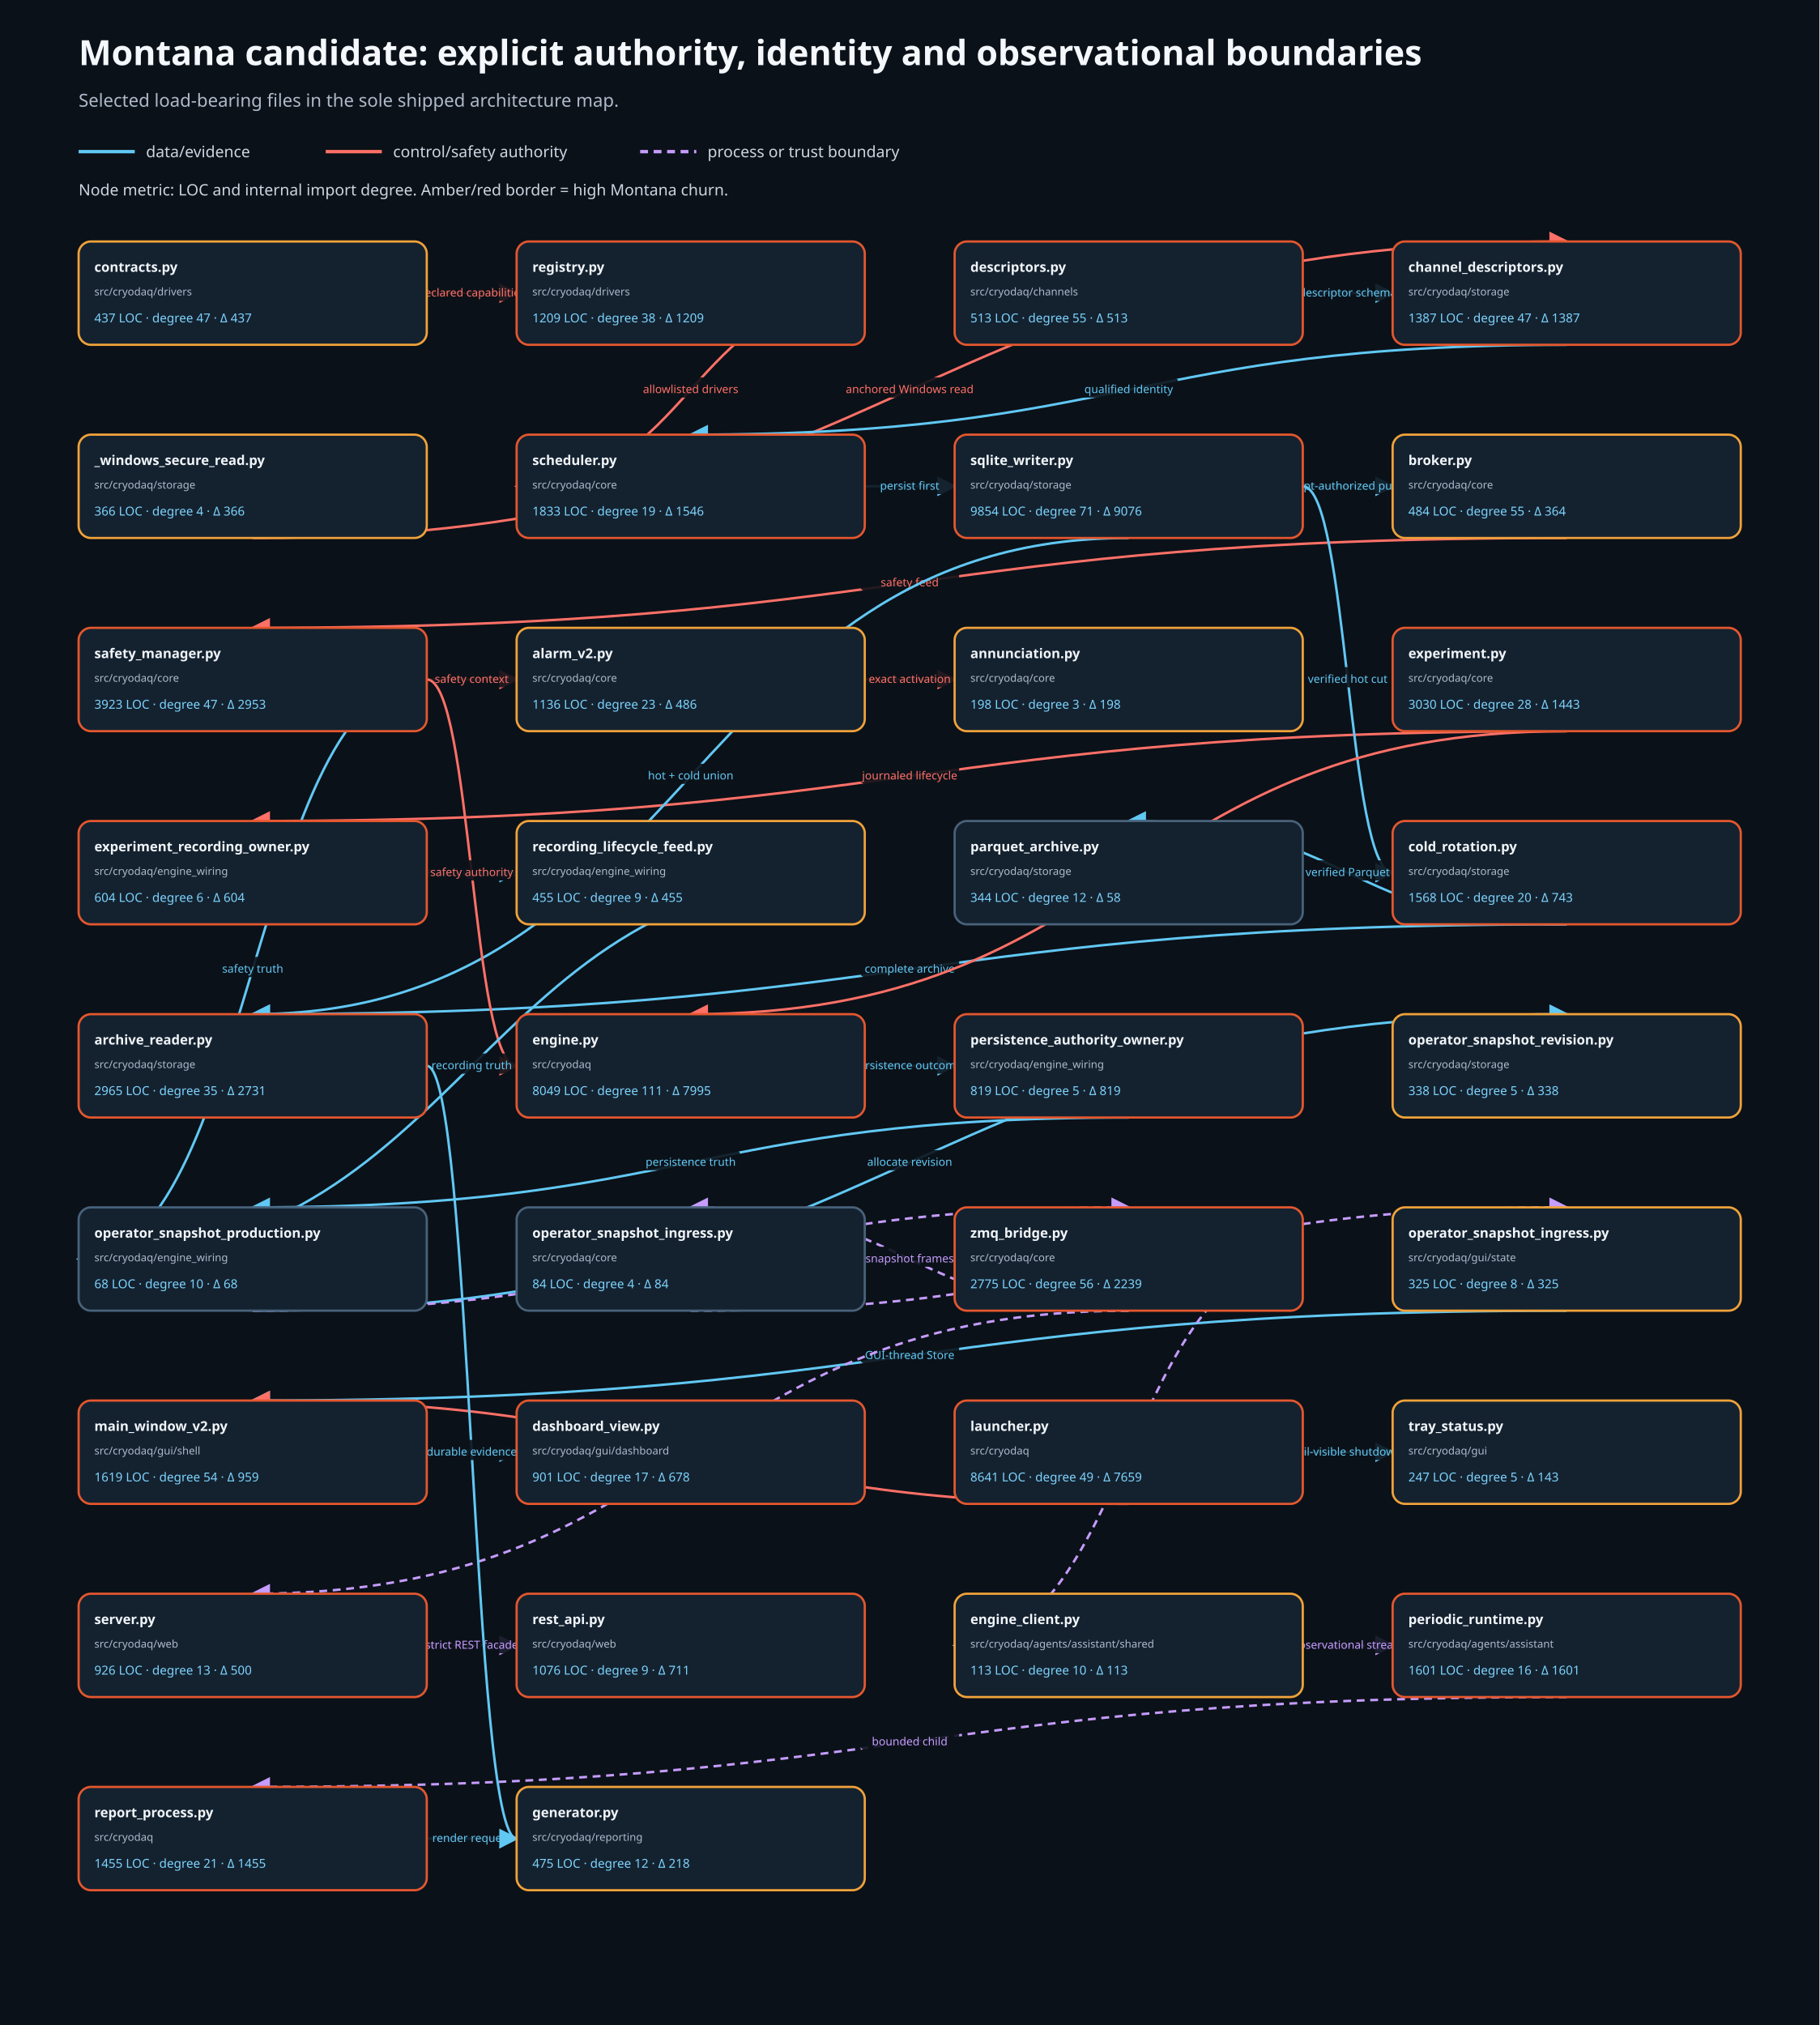
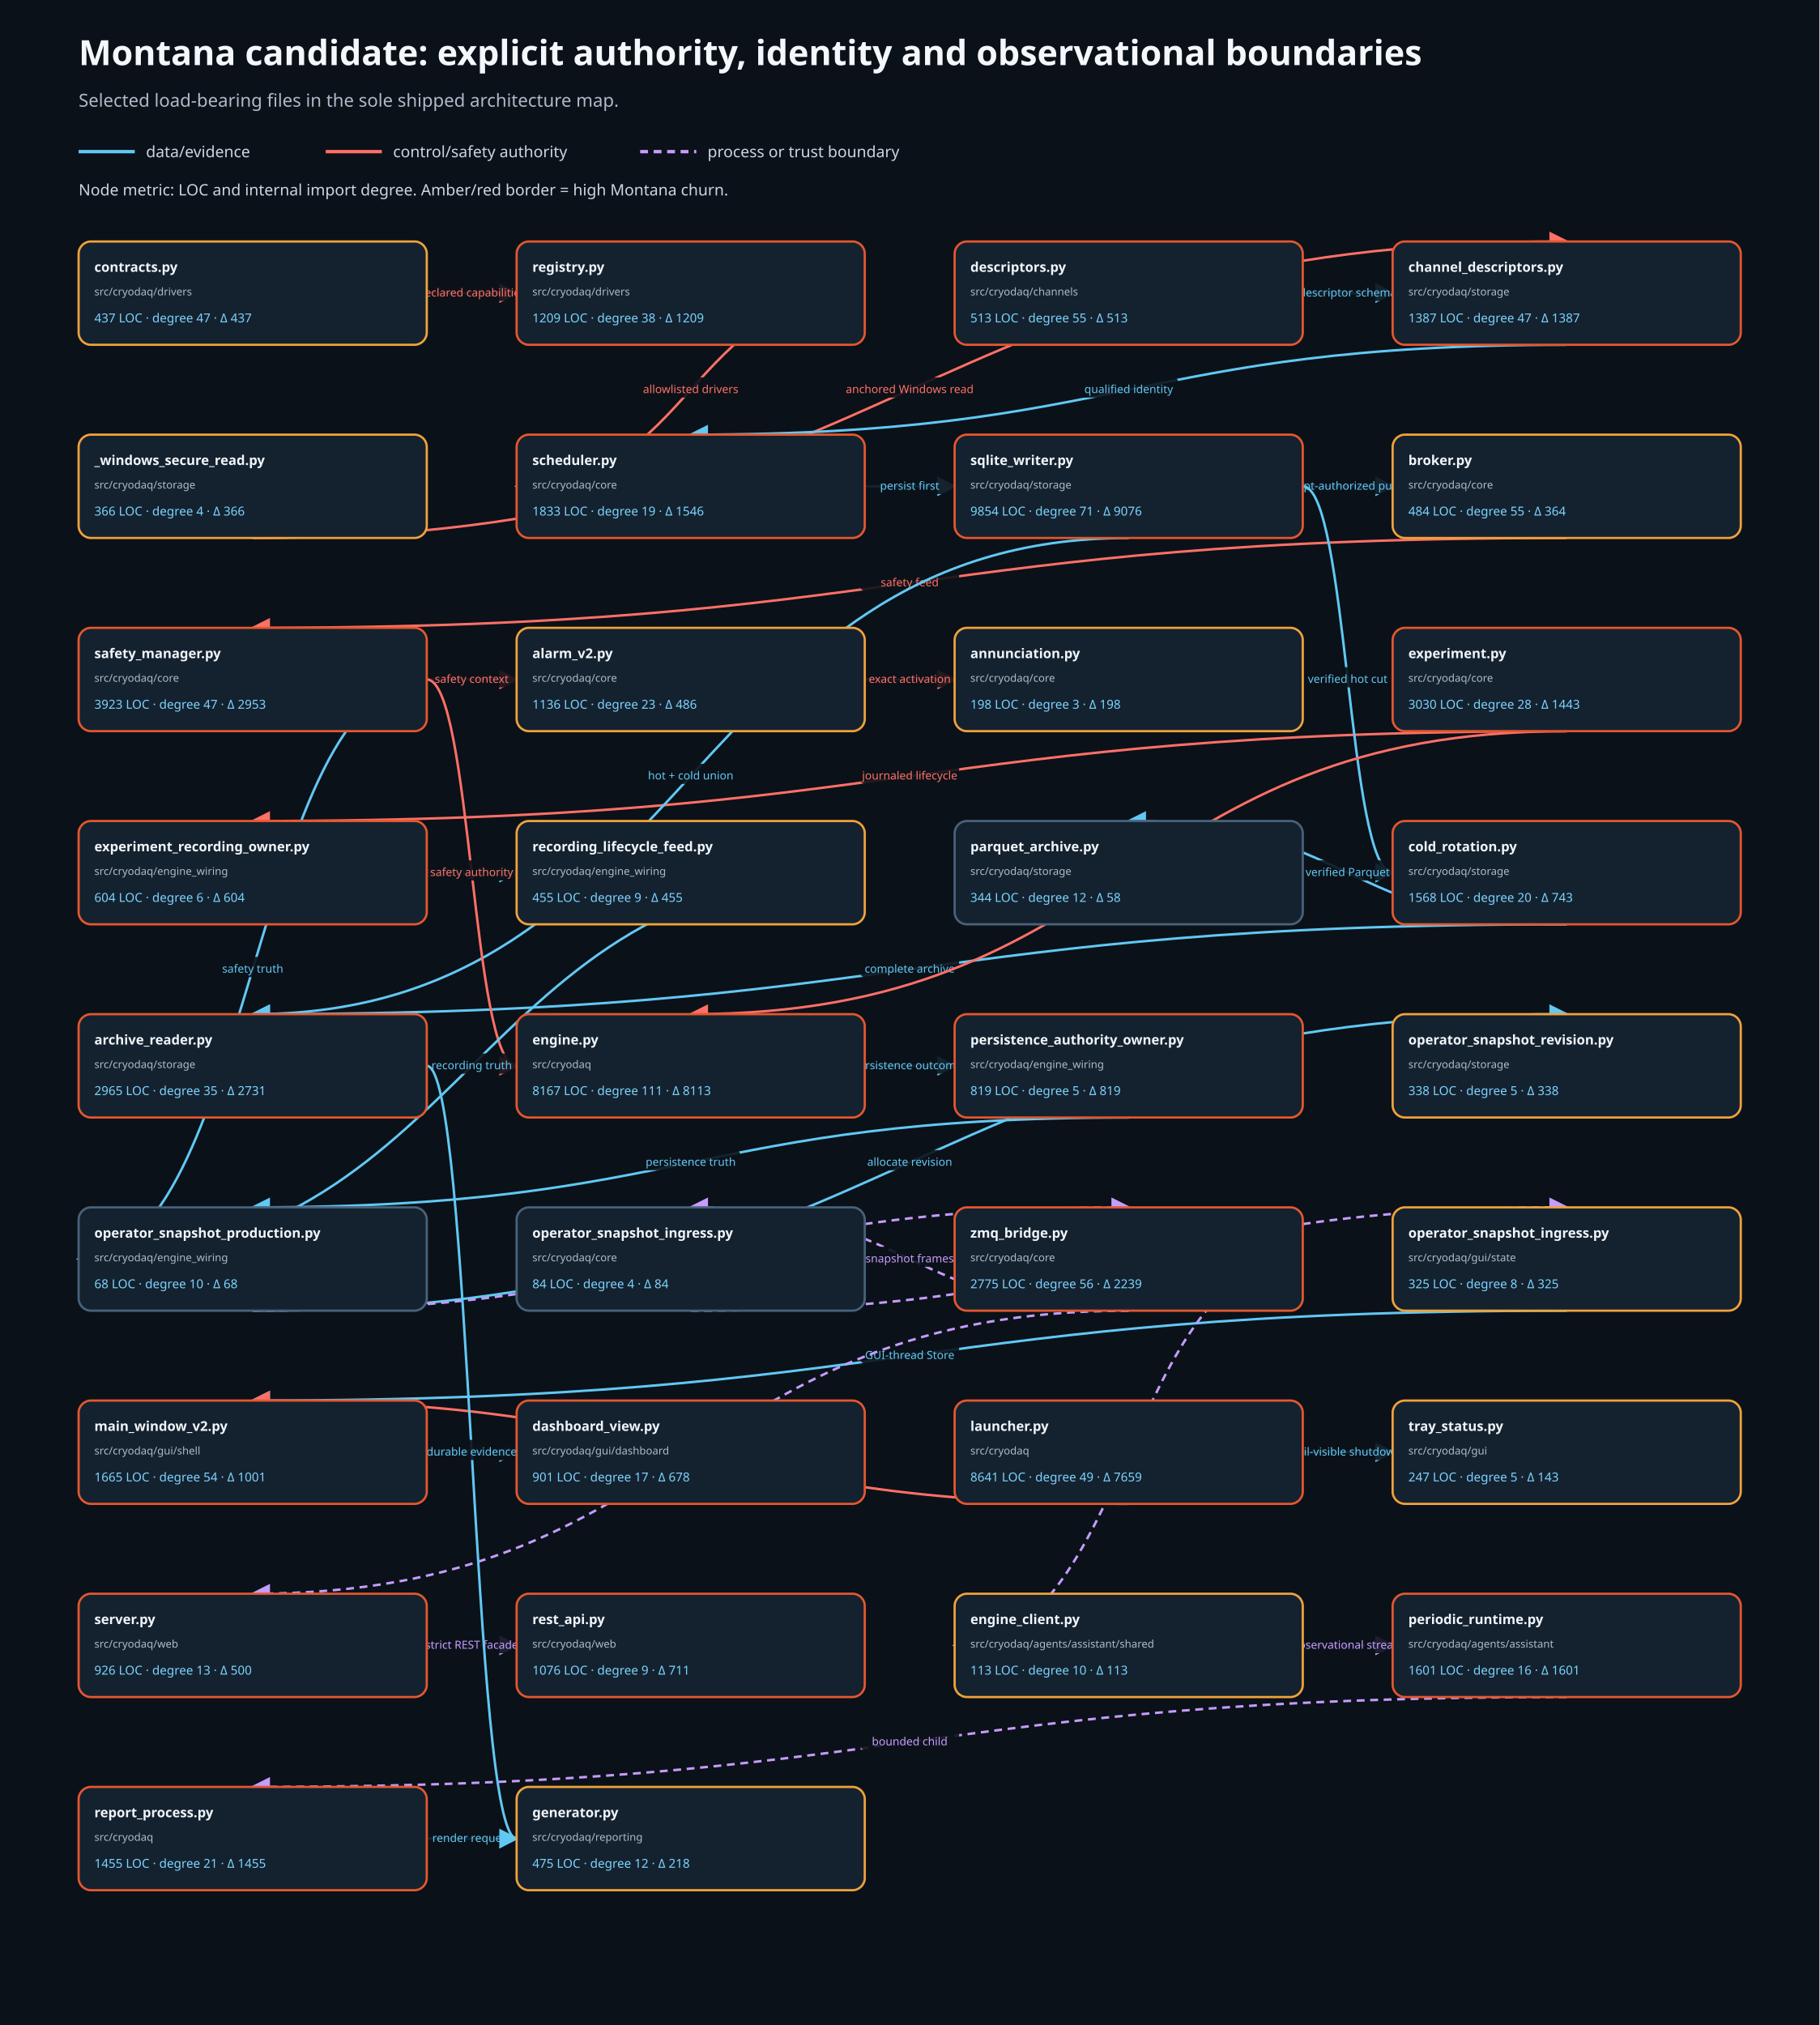
<svg xmlns="http://www.w3.org/2000/svg" role="img" aria-labelledby="title desc" viewBox="0 0 1620 1803" width="1620" height="1803">
  <defs>
    <marker id="dataArrow" markerWidth="8" markerHeight="8" refX="7" refY="4" orient="auto">
      <path d="M0,0 L8,4 L0,8 Z" fill="#61c8f4" />
    </marker>
    <marker id="controlArrow" markerWidth="8" markerHeight="8" refX="7" refY="4" orient="auto">
      <path d="M0,0 L8,4 L0,8 Z" fill="#ff7067" />
    </marker>
    <marker id="boundaryArrow" markerWidth="8" markerHeight="8" refX="7" refY="4" orient="auto">
      <path d="M0,0 L8,4 L0,8 Z" fill="#c59cff" />
    </marker>
  </defs>
  <rect width="100%" height="100%" fill="#0b1118" />
  <text x="70" y="58" fill="#f4f7fb" font-family="Segoe UI, sans-serif" font-size="31" font-weight="700">Montana candidate: explicit authority, identity and observational boundaries</text>
  <text x="70" y="95" fill="#aebaca" font-family="Segoe UI, sans-serif" font-size="16">Selected load-bearing files in the sole shipped architecture map.</text>
  <g aria-label="Legend" font-family="Segoe UI, sans-serif" font-size="14">
    <line x1="70" y1="135" x2="120" y2="135" stroke="#61c8f4" stroke-width="3" />
    <text x="130" y="140" fill="#cbd5e1">data/evidence</text>
    <line x1="290" y1="135" x2="340" y2="135" stroke="#ff7067" stroke-width="3" />
    <text x="350" y="140" fill="#cbd5e1">control/safety authority</text>
    <line x1="570" y1="135" x2="620" y2="135" stroke="#c59cff" stroke-width="3" stroke-dasharray="7 5" />
    <text x="630" y="140" fill="#cbd5e1">process or trust boundary</text>
    <text x="70" y="174" fill="#cbd5e1">Node metric: LOC and internal import degree. Amber/red border = high Montana churn.</text>
  </g>
  <g class="architecture-edges" fill="none">
    <path d="M380,261.0 C420.0,261.0 420.0,261.0 460,261.0" stroke="#ff7067" stroke-width="2.2" marker-end="url(#controlArrow)" />
    <rect x="376.0" y="250.0" width="88" height="18" rx="4" fill="#0b1118" opacity=".9" />
    <text x="420.0" y="264.0" text-anchor="middle" fill="#ff7067" font-family="Segoe UI, sans-serif" font-size="10">declared capabilities</text>
    <path d="M770,261.0 C615.0,261.0 615.0,433.0 460,433.0" stroke="#ff7067" stroke-width="2.2" marker-end="url(#controlArrow)" />
    <rect x="571.0" y="336.0" width="88" height="18" rx="4" fill="#0b1118" opacity=".9" />
    <text x="615.0" y="350.0" text-anchor="middle" fill="#ff7067" font-family="Segoe UI, sans-serif" font-size="10">allowlisted drivers</text>
    <path d="M1160,261.0 C1200.0,261.0 1200.0,261.0 1240,261.0" stroke="#61c8f4" stroke-width="2.2" marker-end="url(#dataArrow)" />
    <rect x="1156.0" y="250.0" width="88" height="18" rx="4" fill="#0b1118" opacity=".9" />
    <text x="1200.0" y="264.0" text-anchor="middle" fill="#61c8f4" font-family="Segoe UI, sans-serif" font-size="10">descriptor schema</text>
    <path d="M225.0,479 C810.0,479 810.0,215 1395.0,215" stroke="#ff7067" stroke-width="2.2" marker-end="url(#controlArrow)" />
    <rect x="766.0" y="336.0" width="88" height="18" rx="4" fill="#0b1118" opacity=".9" />
    <text x="810.0" y="350.0" text-anchor="middle" fill="#ff7067" font-family="Segoe UI, sans-serif" font-size="10">anchored Windows read</text>
    <path d="M1395.0,307 C1005.0,307 1005.0,387 615.0,387" stroke="#61c8f4" stroke-width="2.2" marker-end="url(#dataArrow)" />
    <rect x="961.0" y="336.0" width="88" height="18" rx="4" fill="#0b1118" opacity=".9" />
    <text x="1005.0" y="350.0" text-anchor="middle" fill="#61c8f4" font-family="Segoe UI, sans-serif" font-size="10">qualified identity</text>
    <path d="M770,433.0 C810.0,433.0 810.0,433.0 850,433.0" stroke="#61c8f4" stroke-width="2.2" marker-end="url(#dataArrow)" />
    <rect x="766.0" y="422.0" width="88" height="18" rx="4" fill="#0b1118" opacity=".9" />
    <text x="810.0" y="436.0" text-anchor="middle" fill="#61c8f4" font-family="Segoe UI, sans-serif" font-size="10">persist first</text>
    <path d="M1160,433.0 C1200.0,433.0 1200.0,433.0 1240,433.0" stroke="#61c8f4" stroke-width="2.2" marker-end="url(#dataArrow)" />
    <rect x="1156.0" y="422.0" width="88" height="18" rx="4" fill="#0b1118" opacity=".9" />
    <text x="1200.0" y="436.0" text-anchor="middle" fill="#61c8f4" font-family="Segoe UI, sans-serif" font-size="10">receipt-authorized publish</text>
    <path d="M1395.0,479 C810.0,479 810.0,559 225.0,559" stroke="#ff7067" stroke-width="2.2" marker-end="url(#controlArrow)" />
    <rect x="766.0" y="508.0" width="88" height="18" rx="4" fill="#0b1118" opacity=".9" />
    <text x="810.0" y="522.0" text-anchor="middle" fill="#ff7067" font-family="Segoe UI, sans-serif" font-size="10">safety feed</text>
    <path d="M380,605.0 C420.0,605.0 420.0,605.0 460,605.0" stroke="#ff7067" stroke-width="2.2" marker-end="url(#controlArrow)" />
    <rect x="376.0" y="594.0" width="88" height="18" rx="4" fill="#0b1118" opacity=".9" />
    <text x="420.0" y="608.0" text-anchor="middle" fill="#ff7067" font-family="Segoe UI, sans-serif" font-size="10">safety context</text>
    <path d="M770,605.0 C810.0,605.0 810.0,605.0 850,605.0" stroke="#ff7067" stroke-width="2.2" marker-end="url(#controlArrow)" />
    <rect x="766.0" y="594.0" width="88" height="18" rx="4" fill="#0b1118" opacity=".9" />
    <text x="810.0" y="608.0" text-anchor="middle" fill="#ff7067" font-family="Segoe UI, sans-serif" font-size="10">exact activation</text>
    <path d="M1395.0,651 C810.0,651 810.0,731 225.0,731" stroke="#ff7067" stroke-width="2.2" marker-end="url(#controlArrow)" />
    <rect x="766.0" y="680.0" width="88" height="18" rx="4" fill="#0b1118" opacity=".9" />
    <text x="810.0" y="694.0" text-anchor="middle" fill="#ff7067" font-family="Segoe UI, sans-serif" font-size="10">journaled lifecycle</text>
    <path d="M380,777.0 C420.0,777.0 420.0,777.0 460,777.0" stroke="#61c8f4" stroke-width="2.2" marker-end="url(#dataArrow)" />
    <rect x="376.0" y="766.0" width="88" height="18" rx="4" fill="#0b1118" opacity=".9" />
    <text x="420.0" y="780.0" text-anchor="middle" fill="#61c8f4" font-family="Segoe UI, sans-serif" font-size="10">recording outcome</text>
    <path d="M1160,433.0 C1200.0,433.0 1200.0,777.0 1240,777.0" stroke="#61c8f4" stroke-width="2.2" marker-end="url(#dataArrow)" />
    <rect x="1156.0" y="594.0" width="88" height="18" rx="4" fill="#0b1118" opacity=".9" />
    <text x="1200.0" y="608.0" text-anchor="middle" fill="#61c8f4" font-family="Segoe UI, sans-serif" font-size="10">verified hot cut</text>
    <path d="M1395.0,823 C1200.0,823 1200.0,731 1005.0,731" stroke="#61c8f4" stroke-width="2.2" marker-end="url(#dataArrow)" />
    <rect x="1156.0" y="766.0" width="88" height="18" rx="4" fill="#0b1118" opacity=".9" />
    <text x="1200.0" y="780.0" text-anchor="middle" fill="#61c8f4" font-family="Segoe UI, sans-serif" font-size="10">verified Parquet</text>
    <path d="M1395.0,823 C810.0,823 810.0,903 225.0,903" stroke="#61c8f4" stroke-width="2.2" marker-end="url(#dataArrow)" />
    <rect x="766.0" y="852.0" width="88" height="18" rx="4" fill="#0b1118" opacity=".9" />
    <text x="810.0" y="866.0" text-anchor="middle" fill="#61c8f4" font-family="Segoe UI, sans-serif" font-size="10">complete archive</text>
    <path d="M1005.0,479 C615.0,479 615.0,903 225.0,903" stroke="#61c8f4" stroke-width="2.2" marker-end="url(#dataArrow)" />
    <rect x="571.0" y="680.0" width="88" height="18" rx="4" fill="#0b1118" opacity=".9" />
    <text x="615.0" y="694.0" text-anchor="middle" fill="#61c8f4" font-family="Segoe UI, sans-serif" font-size="10">hot + cold union</text>
    <path d="M380,605.0 C420.0,605.0 420.0,949.0 460,949.0" stroke="#ff7067" stroke-width="2.2" marker-end="url(#controlArrow)" />
    <rect x="376.0" y="766.0" width="88" height="18" rx="4" fill="#0b1118" opacity=".9" />
    <text x="420.0" y="780.0" text-anchor="middle" fill="#ff7067" font-family="Segoe UI, sans-serif" font-size="10">safety authority</text>
    <path d="M1395.0,651 C1005.0,651 1005.0,903 615.0,903" stroke="#ff7067" stroke-width="2.2" marker-end="url(#controlArrow)" />
    <rect x="961.0" y="766.0" width="88" height="18" rx="4" fill="#0b1118" opacity=".9" />
    <text x="1005.0" y="780.0" text-anchor="middle" fill="#ff7067" font-family="Segoe UI, sans-serif" font-size="10">experiment commands</text>
    <path d="M770,949.0 C810.0,949.0 810.0,949.0 850,949.0" stroke="#61c8f4" stroke-width="2.2" marker-end="url(#dataArrow)" />
    <rect x="766.0" y="938.0" width="88" height="18" rx="4" fill="#0b1118" opacity=".9" />
    <text x="810.0" y="952.0" text-anchor="middle" fill="#61c8f4" font-family="Segoe UI, sans-serif" font-size="10">persistence outcomes</text>
    <path d="M770,777.0 C420.0,777.0 420.0,1121.0 70,1121.0" stroke="#61c8f4" stroke-width="2.2" marker-end="url(#dataArrow)" />
    <rect x="376.0" y="938.0" width="88" height="18" rx="4" fill="#0b1118" opacity=".9" />
    <text x="420.0" y="952.0" text-anchor="middle" fill="#61c8f4" font-family="Segoe UI, sans-serif" font-size="10">recording truth</text>
    <path d="M1005.0,995 C615.0,995 615.0,1075 225.0,1075" stroke="#61c8f4" stroke-width="2.2" marker-end="url(#dataArrow)" />
    <rect x="571.0" y="1024.0" width="88" height="18" rx="4" fill="#0b1118" opacity=".9" />
    <text x="615.0" y="1038.0" text-anchor="middle" fill="#61c8f4" font-family="Segoe UI, sans-serif" font-size="10">persistence truth</text>
    <path d="M380,605.0 C225.0,605.0 225.0,1121.0 70,1121.0" stroke="#61c8f4" stroke-width="2.2" marker-end="url(#dataArrow)" />
    <rect x="181.0" y="852.0" width="88" height="18" rx="4" fill="#0b1118" opacity=".9" />
    <text x="225.0" y="866.0" text-anchor="middle" fill="#61c8f4" font-family="Segoe UI, sans-serif" font-size="10">safety truth</text>
    <path d="M225.0,1167 C810.0,1167 810.0,903 1395.0,903" stroke="#61c8f4" stroke-width="2.2" marker-end="url(#dataArrow)" />
    <rect x="766.0" y="1024.0" width="88" height="18" rx="4" fill="#0b1118" opacity=".9" />
    <text x="810.0" y="1038.0" text-anchor="middle" fill="#61c8f4" font-family="Segoe UI, sans-serif" font-size="10">allocate revision</text>
    <path d="M225.0,1167 C615.0,1167 615.0,1075 1005.0,1075" stroke="#c59cff" stroke-width="2.2" marker-end="url(#boundaryArrow)" stroke-dasharray="7 5" />
    <rect x="571.0" y="1110.0" width="88" height="18" rx="4" fill="#0b1118" opacity=".9" />
    <text x="615.0" y="1124.0" text-anchor="middle" fill="#c59cff" font-family="Segoe UI, sans-serif" font-size="10">revisioned PUB</text>
    <path d="M1005.0,1167 C810.0,1167 810.0,1075 615.0,1075" stroke="#c59cff" stroke-width="2.2" marker-end="url(#boundaryArrow)" stroke-dasharray="7 5" />
    <rect x="766.0" y="1110.0" width="88" height="18" rx="4" fill="#0b1118" opacity=".9" />
    <text x="810.0" y="1124.0" text-anchor="middle" fill="#c59cff" font-family="Segoe UI, sans-serif" font-size="10">snapshot frames</text>
    <path d="M615.0,1167 C1005.0,1167 1005.0,1075 1395.0,1075" stroke="#c59cff" stroke-width="2.2" marker-end="url(#boundaryArrow)" stroke-dasharray="7 5" />
    <rect x="961.0" y="1110.0" width="88" height="18" rx="4" fill="#0b1118" opacity=".9" />
    <text x="1005.0" y="1124.0" text-anchor="middle" fill="#c59cff" font-family="Segoe UI, sans-serif" font-size="10">bounded queue</text>
    <path d="M1395.0,1167 C810.0,1167 810.0,1247 225.0,1247" stroke="#61c8f4" stroke-width="2.2" marker-end="url(#dataArrow)" />
    <rect x="766.0" y="1196.0" width="88" height="18" rx="4" fill="#0b1118" opacity=".9" />
    <text x="810.0" y="1210.0" text-anchor="middle" fill="#61c8f4" font-family="Segoe UI, sans-serif" font-size="10">GUI-thread Store</text>
    <path d="M380,1293.0 C420.0,1293.0 420.0,1293.0 460,1293.0" stroke="#61c8f4" stroke-width="2.2" marker-end="url(#dataArrow)" />
    <rect x="376.0" y="1282.0" width="88" height="18" rx="4" fill="#0b1118" opacity=".9" />
    <text x="420.0" y="1296.0" text-anchor="middle" fill="#61c8f4" font-family="Segoe UI, sans-serif" font-size="10">panoramic truth</text>
    <path d="M1005.0,1339 C615.0,1339 615.0,1247 225.0,1247" stroke="#ff7067" stroke-width="2.2" marker-end="url(#controlArrow)" />
    <rect x="571.0" y="1282.0" width="88" height="18" rx="4" fill="#0b1118" opacity=".9" />
    <text x="615.0" y="1296.0" text-anchor="middle" fill="#ff7067" font-family="Segoe UI, sans-serif" font-size="10">owns GUI lifecycle</text>
    <path d="M1160,1293.0 C1200.0,1293.0 1200.0,1293.0 1240,1293.0" stroke="#61c8f4" stroke-width="2.2" marker-end="url(#dataArrow)" />
    <rect x="1156.0" y="1282.0" width="88" height="18" rx="4" fill="#0b1118" opacity=".9" />
    <text x="1200.0" y="1296.0" text-anchor="middle" fill="#61c8f4" font-family="Segoe UI, sans-serif" font-size="10">fail-visible shutdown</text>
    <path d="M1005.0,1167 C615.0,1167 615.0,1419 225.0,1419" stroke="#c59cff" stroke-width="2.2" marker-end="url(#boundaryArrow)" stroke-dasharray="7 5" />
    <rect x="571.0" y="1282.0" width="88" height="18" rx="4" fill="#0b1118" opacity=".9" />
    <text x="615.0" y="1296.0" text-anchor="middle" fill="#c59cff" font-family="Segoe UI, sans-serif" font-size="10">monitoring transport</text>
    <path d="M380,1465.0 C420.0,1465.0 420.0,1465.0 460,1465.0" stroke="#c59cff" stroke-width="2.2" marker-end="url(#boundaryArrow)" stroke-dasharray="7 5" />
    <rect x="376.0" y="1454.0" width="88" height="18" rx="4" fill="#0b1118" opacity=".9" />
    <text x="420.0" y="1468.0" text-anchor="middle" fill="#c59cff" font-family="Segoe UI, sans-serif" font-size="10">strict REST facade</text>
    <path d="M1160,1121.0 C1005.0,1121.0 1005.0,1465.0 850,1465.0" stroke="#c59cff" stroke-width="2.2" marker-end="url(#boundaryArrow)" stroke-dasharray="7 5" />
    <rect x="961.0" y="1282.0" width="88" height="18" rx="4" fill="#0b1118" opacity=".9" />
    <text x="1005.0" y="1296.0" text-anchor="middle" fill="#c59cff" font-family="Segoe UI, sans-serif" font-size="10">allowlisted query</text>
    <path d="M1160,1465.0 C1200.0,1465.0 1200.0,1465.0 1240,1465.0" stroke="#c59cff" stroke-width="2.2" marker-end="url(#boundaryArrow)" stroke-dasharray="7 5" />
    <rect x="1156.0" y="1454.0" width="88" height="18" rx="4" fill="#0b1118" opacity=".9" />
    <text x="1200.0" y="1468.0" text-anchor="middle" fill="#c59cff" font-family="Segoe UI, sans-serif" font-size="10">observational stream</text>
    <path d="M1395.0,1511 C810.0,1511 810.0,1591 225.0,1591" stroke="#c59cff" stroke-width="2.2" marker-end="url(#boundaryArrow)" stroke-dasharray="7 5" />
    <rect x="766.0" y="1540.0" width="88" height="18" rx="4" fill="#0b1118" opacity=".9" />
    <text x="810.0" y="1554.0" text-anchor="middle" fill="#c59cff" font-family="Segoe UI, sans-serif" font-size="10">bounded child</text>
    <path d="M380,1637.0 C420.0,1637.0 420.0,1637.0 460,1637.0" stroke="#61c8f4" stroke-width="2.2" marker-end="url(#dataArrow)" />
    <rect x="376.0" y="1626.0" width="88" height="18" rx="4" fill="#0b1118" opacity=".9" />
    <text x="420.0" y="1640.0" text-anchor="middle" fill="#61c8f4" font-family="Segoe UI, sans-serif" font-size="10">render request</text>
    <path d="M380,949.0 C420.0,949.0 420.0,1637.0 460,1637.0" stroke="#61c8f4" stroke-width="2.2" marker-end="url(#dataArrow)" />
    <rect x="376.0" y="1282.0" width="88" height="18" rx="4" fill="#0b1118" opacity=".9" />
    <text x="420.0" y="1296.0" text-anchor="middle" fill="#61c8f4" font-family="Segoe UI, sans-serif" font-size="10">durable evidence</text>
  </g>
  <g class="important-files" font-family="Segoe UI, sans-serif">
    <g class="file-node" data-path="src/cryodaq/drivers/contracts.py" data-kind="blob" role="group" aria-label="src/cryodaq/drivers/contracts.py | 437 LOC | internal degree 47 | churn 437">
      <rect x="70" y="215" width="310" height="92" rx="11" fill="#142230" stroke="#f0a23a" stroke-width="2" />
      <text x="84" y="242" fill="#f1f5f9" font-size="12" font-weight="700">contracts.py</text>
      <text x="84" y="263" fill="#aebaca" font-size="9.5">src/cryodaq/drivers</text>
      <text x="84" y="287" fill="#7dd3fc" font-size="11">437 LOC · degree 47 · Δ 437</text>
    </g>
    <g class="file-node" data-path="src/cryodaq/drivers/registry.py" data-kind="blob" role="group" aria-label="src/cryodaq/drivers/registry.py | 1209 LOC | internal degree 38 | churn 1209">
      <rect x="460" y="215" width="310" height="92" rx="11" fill="#142230" stroke="#e4572e" stroke-width="2" />
      <text x="474" y="242" fill="#f1f5f9" font-size="12" font-weight="700">registry.py</text>
      <text x="474" y="263" fill="#aebaca" font-size="9.5">src/cryodaq/drivers</text>
      <text x="474" y="287" fill="#7dd3fc" font-size="11">1209 LOC · degree 38 · Δ 1209</text>
    </g>
    <g class="file-node" data-path="src/cryodaq/channels/descriptors.py" data-kind="blob" role="group" aria-label="src/cryodaq/channels/descriptors.py | 513 LOC | internal degree 55 | churn 513">
      <rect x="850" y="215" width="310" height="92" rx="11" fill="#142230" stroke="#e4572e" stroke-width="2" />
      <text x="864" y="242" fill="#f1f5f9" font-size="12" font-weight="700">descriptors.py</text>
      <text x="864" y="263" fill="#aebaca" font-size="9.5">src/cryodaq/channels</text>
      <text x="864" y="287" fill="#7dd3fc" font-size="11">513 LOC · degree 55 · Δ 513</text>
    </g>
    <g class="file-node" data-path="src/cryodaq/storage/channel_descriptors.py" data-kind="blob" role="group" aria-label="src/cryodaq/storage/channel_descriptors.py | 1387 LOC | internal degree 47 | churn 1387">
      <rect x="1240" y="215" width="310" height="92" rx="11" fill="#142230" stroke="#e4572e" stroke-width="2" />
      <text x="1254" y="242" fill="#f1f5f9" font-size="12" font-weight="700">channel_descriptors.py</text>
      <text x="1254" y="263" fill="#aebaca" font-size="9.5">src/cryodaq/storage</text>
      <text x="1254" y="287" fill="#7dd3fc" font-size="11">1387 LOC · degree 47 · Δ 1387</text>
    </g>
    <g class="file-node" data-path="src/cryodaq/storage/_windows_secure_read.py" data-kind="blob" role="group" aria-label="src/cryodaq/storage/_windows_secure_read.py | 366 LOC | internal degree 4 | churn 366">
      <rect x="70" y="387" width="310" height="92" rx="11" fill="#142230" stroke="#f0a23a" stroke-width="2" />
      <text x="84" y="414" fill="#f1f5f9" font-size="12" font-weight="700">_windows_secure_read.py</text>
      <text x="84" y="435" fill="#aebaca" font-size="9.5">src/cryodaq/storage</text>
      <text x="84" y="459" fill="#7dd3fc" font-size="11">366 LOC · degree 4 · Δ 366</text>
    </g>
    <g class="file-node" data-path="src/cryodaq/core/scheduler.py" data-kind="blob" role="group" aria-label="src/cryodaq/core/scheduler.py | 1833 LOC | internal degree 19 | churn 1546">
      <rect x="460" y="387" width="310" height="92" rx="11" fill="#142230" stroke="#e4572e" stroke-width="2" />
      <text x="474" y="414" fill="#f1f5f9" font-size="12" font-weight="700">scheduler.py</text>
      <text x="474" y="435" fill="#aebaca" font-size="9.5">src/cryodaq/core</text>
      <text x="474" y="459" fill="#7dd3fc" font-size="11">1833 LOC · degree 19 · Δ 1546</text>
    </g>
    <g class="file-node" data-path="src/cryodaq/storage/sqlite_writer.py" data-kind="blob" role="group" aria-label="src/cryodaq/storage/sqlite_writer.py | 9854 LOC | internal degree 71 | churn 9076">
      <rect x="850" y="387" width="310" height="92" rx="11" fill="#142230" stroke="#e4572e" stroke-width="2" />
      <text x="864" y="414" fill="#f1f5f9" font-size="12" font-weight="700">sqlite_writer.py</text>
      <text x="864" y="435" fill="#aebaca" font-size="9.5">src/cryodaq/storage</text>
      <text x="864" y="459" fill="#7dd3fc" font-size="11">9854 LOC · degree 71 · Δ 9076</text>
    </g>
    <g class="file-node" data-path="src/cryodaq/core/broker.py" data-kind="blob" role="group" aria-label="src/cryodaq/core/broker.py | 484 LOC | internal degree 55 | churn 364">
      <rect x="1240" y="387" width="310" height="92" rx="11" fill="#142230" stroke="#f0a23a" stroke-width="2" />
      <text x="1254" y="414" fill="#f1f5f9" font-size="12" font-weight="700">broker.py</text>
      <text x="1254" y="435" fill="#aebaca" font-size="9.5">src/cryodaq/core</text>
      <text x="1254" y="459" fill="#7dd3fc" font-size="11">484 LOC · degree 55 · Δ 364</text>
    </g>
    <g class="file-node" data-path="src/cryodaq/core/safety_manager.py" data-kind="blob" role="group" aria-label="src/cryodaq/core/safety_manager.py | 3923 LOC | internal degree 47 | churn 2953">
      <rect x="70" y="559" width="310" height="92" rx="11" fill="#142230" stroke="#e4572e" stroke-width="2" />
      <text x="84" y="586" fill="#f1f5f9" font-size="12" font-weight="700">safety_manager.py</text>
      <text x="84" y="607" fill="#aebaca" font-size="9.5">src/cryodaq/core</text>
      <text x="84" y="631" fill="#7dd3fc" font-size="11">3923 LOC · degree 47 · Δ 2953</text>
    </g>
    <g class="file-node" data-path="src/cryodaq/core/alarm_v2.py" data-kind="blob" role="group" aria-label="src/cryodaq/core/alarm_v2.py | 1136 LOC | internal degree 23 | churn 486">
      <rect x="460" y="559" width="310" height="92" rx="11" fill="#142230" stroke="#f0a23a" stroke-width="2" />
      <text x="474" y="586" fill="#f1f5f9" font-size="12" font-weight="700">alarm_v2.py</text>
      <text x="474" y="607" fill="#aebaca" font-size="9.5">src/cryodaq/core</text>
      <text x="474" y="631" fill="#7dd3fc" font-size="11">1136 LOC · degree 23 · Δ 486</text>
    </g>
    <g class="file-node" data-path="src/cryodaq/core/annunciation.py" data-kind="blob" role="group" aria-label="src/cryodaq/core/annunciation.py | 198 LOC | internal degree 3 | churn 198">
      <rect x="850" y="559" width="310" height="92" rx="11" fill="#142230" stroke="#f0a23a" stroke-width="2" />
      <text x="864" y="586" fill="#f1f5f9" font-size="12" font-weight="700">annunciation.py</text>
      <text x="864" y="607" fill="#aebaca" font-size="9.5">src/cryodaq/core</text>
      <text x="864" y="631" fill="#7dd3fc" font-size="11">198 LOC · degree 3 · Δ 198</text>
    </g>
    <g class="file-node" data-path="src/cryodaq/core/experiment.py" data-kind="blob" role="group" aria-label="src/cryodaq/core/experiment.py | 3030 LOC | internal degree 28 | churn 1443">
      <rect x="1240" y="559" width="310" height="92" rx="11" fill="#142230" stroke="#e4572e" stroke-width="2" />
      <text x="1254" y="586" fill="#f1f5f9" font-size="12" font-weight="700">experiment.py</text>
      <text x="1254" y="607" fill="#aebaca" font-size="9.5">src/cryodaq/core</text>
      <text x="1254" y="631" fill="#7dd3fc" font-size="11">3030 LOC · degree 28 · Δ 1443</text>
    </g>
    <g class="file-node" data-path="src/cryodaq/engine_wiring/experiment_recording_owner.py" data-kind="blob" role="group" aria-label="src/cryodaq/engine_wiring/experiment_recording_owner.py | 604 LOC | internal degree 6 | churn 604">
      <rect x="70" y="731" width="310" height="92" rx="11" fill="#142230" stroke="#e4572e" stroke-width="2" />
      <text x="84" y="758" fill="#f1f5f9" font-size="12" font-weight="700">experiment_recording_owner.py</text>
      <text x="84" y="779" fill="#aebaca" font-size="9.5">src/cryodaq/engine_wiring</text>
      <text x="84" y="803" fill="#7dd3fc" font-size="11">604 LOC · degree 6 · Δ 604</text>
    </g>
    <g class="file-node" data-path="src/cryodaq/engine_wiring/recording_lifecycle_feed.py" data-kind="blob" role="group" aria-label="src/cryodaq/engine_wiring/recording_lifecycle_feed.py | 455 LOC | internal degree 9 | churn 455">
      <rect x="460" y="731" width="310" height="92" rx="11" fill="#142230" stroke="#f0a23a" stroke-width="2" />
      <text x="474" y="758" fill="#f1f5f9" font-size="12" font-weight="700">recording_lifecycle_feed.py</text>
      <text x="474" y="779" fill="#aebaca" font-size="9.5">src/cryodaq/engine_wiring</text>
      <text x="474" y="803" fill="#7dd3fc" font-size="11">455 LOC · degree 9 · Δ 455</text>
    </g>
    <g class="file-node" data-path="src/cryodaq/storage/parquet_archive.py" data-kind="blob" role="group" aria-label="src/cryodaq/storage/parquet_archive.py | 344 LOC | internal degree 12 | churn 58">
      <rect x="850" y="731" width="310" height="92" rx="11" fill="#142230" stroke="#48627a" stroke-width="2" />
      <text x="864" y="758" fill="#f1f5f9" font-size="12" font-weight="700">parquet_archive.py</text>
      <text x="864" y="779" fill="#aebaca" font-size="9.5">src/cryodaq/storage</text>
      <text x="864" y="803" fill="#7dd3fc" font-size="11">344 LOC · degree 12 · Δ 58</text>
    </g>
    <g class="file-node" data-path="src/cryodaq/storage/cold_rotation.py" data-kind="blob" role="group" aria-label="src/cryodaq/storage/cold_rotation.py | 1568 LOC | internal degree 20 | churn 743">
      <rect x="1240" y="731" width="310" height="92" rx="11" fill="#142230" stroke="#e4572e" stroke-width="2" />
      <text x="1254" y="758" fill="#f1f5f9" font-size="12" font-weight="700">cold_rotation.py</text>
      <text x="1254" y="779" fill="#aebaca" font-size="9.5">src/cryodaq/storage</text>
      <text x="1254" y="803" fill="#7dd3fc" font-size="11">1568 LOC · degree 20 · Δ 743</text>
    </g>
    <g class="file-node" data-path="src/cryodaq/storage/archive_reader.py" data-kind="blob" role="group" aria-label="src/cryodaq/storage/archive_reader.py | 2965 LOC | internal degree 35 | churn 2731">
      <rect x="70" y="903" width="310" height="92" rx="11" fill="#142230" stroke="#e4572e" stroke-width="2" />
      <text x="84" y="930" fill="#f1f5f9" font-size="12" font-weight="700">archive_reader.py</text>
      <text x="84" y="951" fill="#aebaca" font-size="9.5">src/cryodaq/storage</text>
      <text x="84" y="975" fill="#7dd3fc" font-size="11">2965 LOC · degree 35 · Δ 2731</text>
    </g>
-     <g class="file-node" data-path="src/cryodaq/engine.py" data-kind="blob" role="group" aria-label="src/cryodaq/engine.py | 8049 LOC | internal degree 111 | churn 7995">
+     <g class="file-node" data-path="src/cryodaq/engine.py" data-kind="blob" role="group" aria-label="src/cryodaq/engine.py | 8167 LOC | internal degree 111 | churn 8113">
      <rect x="460" y="903" width="310" height="92" rx="11" fill="#142230" stroke="#e4572e" stroke-width="2" />
      <text x="474" y="930" fill="#f1f5f9" font-size="12" font-weight="700">engine.py</text>
      <text x="474" y="951" fill="#aebaca" font-size="9.5">src/cryodaq</text>
-       <text x="474" y="975" fill="#7dd3fc" font-size="11">8049 LOC · degree 111 · Δ 7995</text>
+       <text x="474" y="975" fill="#7dd3fc" font-size="11">8167 LOC · degree 111 · Δ 8113</text>
    </g>
    <g class="file-node" data-path="src/cryodaq/engine_wiring/persistence_authority_owner.py" data-kind="blob" role="group" aria-label="src/cryodaq/engine_wiring/persistence_authority_owner.py | 819 LOC | internal degree 5 | churn 819">
      <rect x="850" y="903" width="310" height="92" rx="11" fill="#142230" stroke="#e4572e" stroke-width="2" />
      <text x="864" y="930" fill="#f1f5f9" font-size="12" font-weight="700">persistence_authority_owner.py</text>
      <text x="864" y="951" fill="#aebaca" font-size="9.5">src/cryodaq/engine_wiring</text>
      <text x="864" y="975" fill="#7dd3fc" font-size="11">819 LOC · degree 5 · Δ 819</text>
    </g>
    <g class="file-node" data-path="src/cryodaq/storage/operator_snapshot_revision.py" data-kind="blob" role="group" aria-label="src/cryodaq/storage/operator_snapshot_revision.py | 338 LOC | internal degree 5 | churn 338">
      <rect x="1240" y="903" width="310" height="92" rx="11" fill="#142230" stroke="#f0a23a" stroke-width="2" />
      <text x="1254" y="930" fill="#f1f5f9" font-size="12" font-weight="700">operator_snapshot_revision.py</text>
      <text x="1254" y="951" fill="#aebaca" font-size="9.5">src/cryodaq/storage</text>
      <text x="1254" y="975" fill="#7dd3fc" font-size="11">338 LOC · degree 5 · Δ 338</text>
    </g>
    <g class="file-node" data-path="src/cryodaq/engine_wiring/operator_snapshot_production.py" data-kind="blob" role="group" aria-label="src/cryodaq/engine_wiring/operator_snapshot_production.py | 68 LOC | internal degree 10 | churn 68">
      <rect x="70" y="1075" width="310" height="92" rx="11" fill="#142230" stroke="#48627a" stroke-width="2" />
      <text x="84" y="1102" fill="#f1f5f9" font-size="12" font-weight="700">operator_snapshot_production.py</text>
      <text x="84" y="1123" fill="#aebaca" font-size="9.5">src/cryodaq/engine_wiring</text>
      <text x="84" y="1147" fill="#7dd3fc" font-size="11">68 LOC · degree 10 · Δ 68</text>
    </g>
    <g class="file-node" data-path="src/cryodaq/core/operator_snapshot_ingress.py" data-kind="blob" role="group" aria-label="src/cryodaq/core/operator_snapshot_ingress.py | 84 LOC | internal degree 4 | churn 84">
      <rect x="460" y="1075" width="310" height="92" rx="11" fill="#142230" stroke="#48627a" stroke-width="2" />
      <text x="474" y="1102" fill="#f1f5f9" font-size="12" font-weight="700">operator_snapshot_ingress.py</text>
      <text x="474" y="1123" fill="#aebaca" font-size="9.5">src/cryodaq/core</text>
      <text x="474" y="1147" fill="#7dd3fc" font-size="11">84 LOC · degree 4 · Δ 84</text>
    </g>
    <g class="file-node" data-path="src/cryodaq/core/zmq_bridge.py" data-kind="blob" role="group" aria-label="src/cryodaq/core/zmq_bridge.py | 2775 LOC | internal degree 56 | churn 2239">
      <rect x="850" y="1075" width="310" height="92" rx="11" fill="#142230" stroke="#e4572e" stroke-width="2" />
      <text x="864" y="1102" fill="#f1f5f9" font-size="12" font-weight="700">zmq_bridge.py</text>
      <text x="864" y="1123" fill="#aebaca" font-size="9.5">src/cryodaq/core</text>
      <text x="864" y="1147" fill="#7dd3fc" font-size="11">2775 LOC · degree 56 · Δ 2239</text>
    </g>
    <g class="file-node" data-path="src/cryodaq/gui/state/operator_snapshot_ingress.py" data-kind="blob" role="group" aria-label="src/cryodaq/gui/state/operator_snapshot_ingress.py | 325 LOC | internal degree 8 | churn 325">
      <rect x="1240" y="1075" width="310" height="92" rx="11" fill="#142230" stroke="#f0a23a" stroke-width="2" />
      <text x="1254" y="1102" fill="#f1f5f9" font-size="12" font-weight="700">operator_snapshot_ingress.py</text>
      <text x="1254" y="1123" fill="#aebaca" font-size="9.5">src/cryodaq/gui/state</text>
      <text x="1254" y="1147" fill="#7dd3fc" font-size="11">325 LOC · degree 8 · Δ 325</text>
    </g>
-     <g class="file-node" data-path="src/cryodaq/gui/shell/main_window_v2.py" data-kind="blob" role="group" aria-label="src/cryodaq/gui/shell/main_window_v2.py | 1619 LOC | internal degree 54 | churn 959">
+     <g class="file-node" data-path="src/cryodaq/gui/shell/main_window_v2.py" data-kind="blob" role="group" aria-label="src/cryodaq/gui/shell/main_window_v2.py | 1665 LOC | internal degree 54 | churn 1001">
      <rect x="70" y="1247" width="310" height="92" rx="11" fill="#142230" stroke="#e4572e" stroke-width="2" />
      <text x="84" y="1274" fill="#f1f5f9" font-size="12" font-weight="700">main_window_v2.py</text>
      <text x="84" y="1295" fill="#aebaca" font-size="9.5">src/cryodaq/gui/shell</text>
-       <text x="84" y="1319" fill="#7dd3fc" font-size="11">1619 LOC · degree 54 · Δ 959</text>
+       <text x="84" y="1319" fill="#7dd3fc" font-size="11">1665 LOC · degree 54 · Δ 1001</text>
    </g>
    <g class="file-node" data-path="src/cryodaq/gui/dashboard/dashboard_view.py" data-kind="blob" role="group" aria-label="src/cryodaq/gui/dashboard/dashboard_view.py | 901 LOC | internal degree 17 | churn 678">
      <rect x="460" y="1247" width="310" height="92" rx="11" fill="#142230" stroke="#e4572e" stroke-width="2" />
      <text x="474" y="1274" fill="#f1f5f9" font-size="12" font-weight="700">dashboard_view.py</text>
      <text x="474" y="1295" fill="#aebaca" font-size="9.5">src/cryodaq/gui/dashboard</text>
      <text x="474" y="1319" fill="#7dd3fc" font-size="11">901 LOC · degree 17 · Δ 678</text>
    </g>
    <g class="file-node" data-path="src/cryodaq/launcher.py" data-kind="blob" role="group" aria-label="src/cryodaq/launcher.py | 8641 LOC | internal degree 49 | churn 7659">
      <rect x="850" y="1247" width="310" height="92" rx="11" fill="#142230" stroke="#e4572e" stroke-width="2" />
      <text x="864" y="1274" fill="#f1f5f9" font-size="12" font-weight="700">launcher.py</text>
      <text x="864" y="1295" fill="#aebaca" font-size="9.5">src/cryodaq</text>
      <text x="864" y="1319" fill="#7dd3fc" font-size="11">8641 LOC · degree 49 · Δ 7659</text>
    </g>
    <g class="file-node" data-path="src/cryodaq/gui/tray_status.py" data-kind="blob" role="group" aria-label="src/cryodaq/gui/tray_status.py | 247 LOC | internal degree 5 | churn 143">
      <rect x="1240" y="1247" width="310" height="92" rx="11" fill="#142230" stroke="#f0a23a" stroke-width="2" />
      <text x="1254" y="1274" fill="#f1f5f9" font-size="12" font-weight="700">tray_status.py</text>
      <text x="1254" y="1295" fill="#aebaca" font-size="9.5">src/cryodaq/gui</text>
      <text x="1254" y="1319" fill="#7dd3fc" font-size="11">247 LOC · degree 5 · Δ 143</text>
    </g>
    <g class="file-node" data-path="src/cryodaq/web/server.py" data-kind="blob" role="group" aria-label="src/cryodaq/web/server.py | 926 LOC | internal degree 13 | churn 500">
      <rect x="70" y="1419" width="310" height="92" rx="11" fill="#142230" stroke="#e4572e" stroke-width="2" />
      <text x="84" y="1446" fill="#f1f5f9" font-size="12" font-weight="700">server.py</text>
      <text x="84" y="1467" fill="#aebaca" font-size="9.5">src/cryodaq/web</text>
      <text x="84" y="1491" fill="#7dd3fc" font-size="11">926 LOC · degree 13 · Δ 500</text>
    </g>
    <g class="file-node" data-path="src/cryodaq/web/rest_api.py" data-kind="blob" role="group" aria-label="src/cryodaq/web/rest_api.py | 1076 LOC | internal degree 9 | churn 711">
      <rect x="460" y="1419" width="310" height="92" rx="11" fill="#142230" stroke="#e4572e" stroke-width="2" />
      <text x="474" y="1446" fill="#f1f5f9" font-size="12" font-weight="700">rest_api.py</text>
      <text x="474" y="1467" fill="#aebaca" font-size="9.5">src/cryodaq/web</text>
      <text x="474" y="1491" fill="#7dd3fc" font-size="11">1076 LOC · degree 9 · Δ 711</text>
    </g>
    <g class="file-node" data-path="src/cryodaq/agents/assistant/shared/engine_client.py" data-kind="blob" role="group" aria-label="src/cryodaq/agents/assistant/shared/engine_client.py | 113 LOC | internal degree 10 | churn 113">
      <rect x="850" y="1419" width="310" height="92" rx="11" fill="#142230" stroke="#f0a23a" stroke-width="2" />
      <text x="864" y="1446" fill="#f1f5f9" font-size="12" font-weight="700">engine_client.py</text>
      <text x="864" y="1467" fill="#aebaca" font-size="9.5">src/cryodaq/agents/assistant/shared</text>
      <text x="864" y="1491" fill="#7dd3fc" font-size="11">113 LOC · degree 10 · Δ 113</text>
    </g>
    <g class="file-node" data-path="src/cryodaq/agents/assistant/periodic_runtime.py" data-kind="blob" role="group" aria-label="src/cryodaq/agents/assistant/periodic_runtime.py | 1601 LOC | internal degree 16 | churn 1601">
      <rect x="1240" y="1419" width="310" height="92" rx="11" fill="#142230" stroke="#e4572e" stroke-width="2" />
      <text x="1254" y="1446" fill="#f1f5f9" font-size="12" font-weight="700">periodic_runtime.py</text>
      <text x="1254" y="1467" fill="#aebaca" font-size="9.5">src/cryodaq/agents/assistant</text>
      <text x="1254" y="1491" fill="#7dd3fc" font-size="11">1601 LOC · degree 16 · Δ 1601</text>
    </g>
    <g class="file-node" data-path="src/cryodaq/report_process.py" data-kind="blob" role="group" aria-label="src/cryodaq/report_process.py | 1455 LOC | internal degree 21 | churn 1455">
      <rect x="70" y="1591" width="310" height="92" rx="11" fill="#142230" stroke="#e4572e" stroke-width="2" />
      <text x="84" y="1618" fill="#f1f5f9" font-size="12" font-weight="700">report_process.py</text>
      <text x="84" y="1639" fill="#aebaca" font-size="9.5">src/cryodaq</text>
      <text x="84" y="1663" fill="#7dd3fc" font-size="11">1455 LOC · degree 21 · Δ 1455</text>
    </g>
    <g class="file-node" data-path="src/cryodaq/reporting/generator.py" data-kind="blob" role="group" aria-label="src/cryodaq/reporting/generator.py | 475 LOC | internal degree 12 | churn 218">
      <rect x="460" y="1591" width="310" height="92" rx="11" fill="#142230" stroke="#f0a23a" stroke-width="2" />
      <text x="474" y="1618" fill="#f1f5f9" font-size="12" font-weight="700">generator.py</text>
      <text x="474" y="1639" fill="#aebaca" font-size="9.5">src/cryodaq/reporting</text>
      <text x="474" y="1663" fill="#7dd3fc" font-size="11">475 LOC · degree 12 · Δ 218</text>
    </g>
  </g>
</svg>
